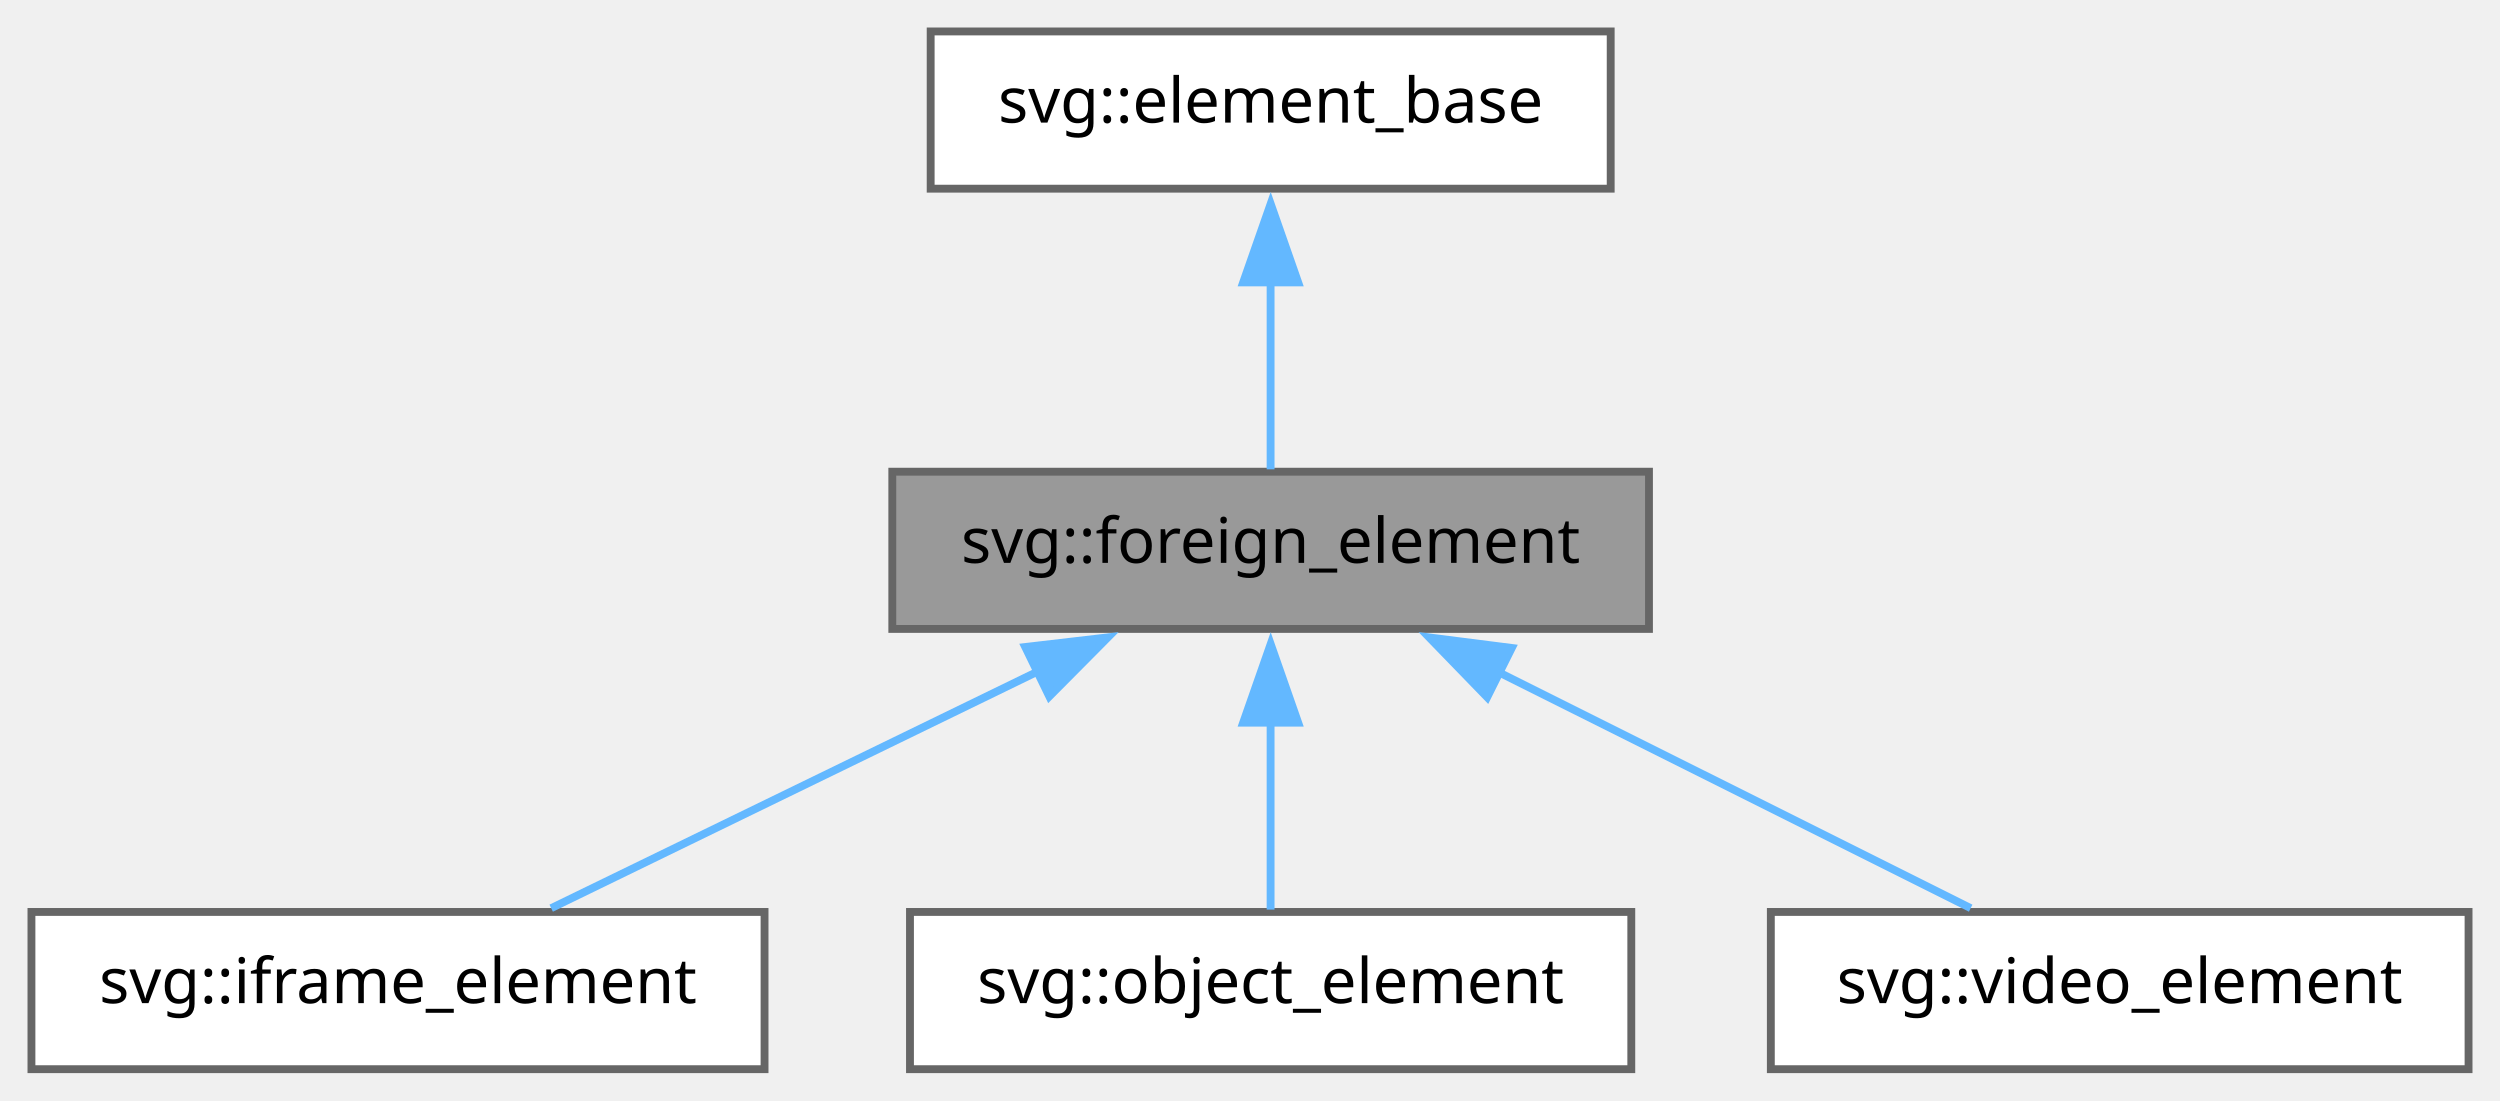
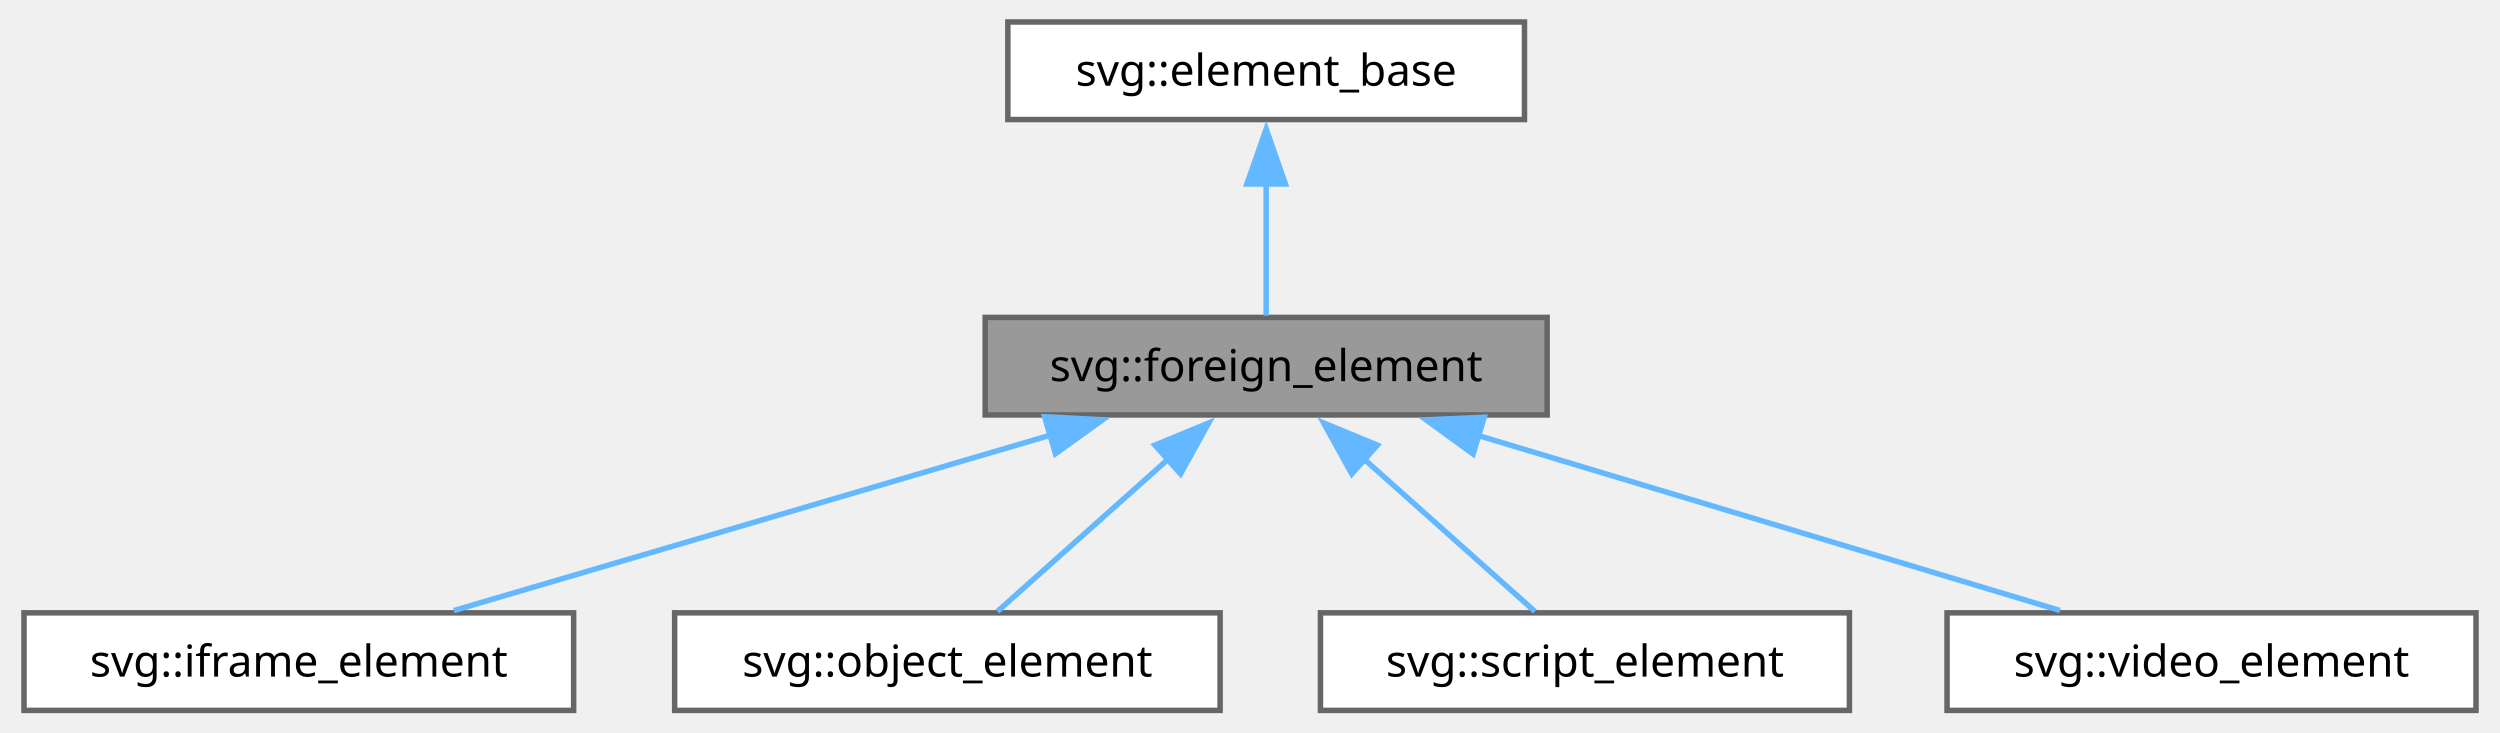
- <svg xmlns="http://www.w3.org/2000/svg" xmlns:xlink="http://www.w3.org/1999/xlink" width="318pt" height="140pt" viewBox="0.00 0.00 318.00 140.00">
-   <g id="graph0" class="graph" transform="scale(1 1) rotate(0) translate(4 136)">
+ <svg xmlns="http://www.w3.org/2000/svg" xmlns:xlink="http://www.w3.org/1999/xlink" width="454pt" height="133pt" viewBox="0.00 0.00 454.12 133.25">
+   <g id="graph0" class="graph" transform="scale(1 1) rotate(0) translate(4 129.25)">
    <g id="Node000001" class="node">
      <g id="a_Node000001">
        <a xlink:title=" ">
-           <polygon fill="#999999" stroke="#666666" points="205.75,-76 109.5,-76 109.5,-56 205.75,-56 205.75,-76" />
-           <text text-anchor="middle" x="157.62" y="-64.4" font-family="SourceSans" font-size="8.00">svg::foreign_element</text>
+           <polygon fill="#999999" stroke="#666666" points="277.12,-71.5 174.88,-71.5 174.88,-53.75 277.12,-53.75 277.12,-71.5" />
+           <text text-anchor="middle" x="226" y="-59.9" font-family="SourceSans" font-size="8.00">svg::foreign_element</text>
        </a>
      </g>
    </g>
    <g id="Node000003" class="node">
      <g id="a_Node000003">
        <a xlink:href="group__elements.html#structsvg_1_1iframe__element" target="_top" xlink:title="iframe HTML object embedded in SVG container. NB: HTML elements video/audio/iframe/canvas can be used...">
-           <polygon fill="white" stroke="#666666" points="93.25,-20 0,-20 0,0 93.25,0 93.25,-20" />
-           <text text-anchor="middle" x="46.62" y="-8.4" font-family="SourceSans" font-size="8.00">svg::iframe_element</text>
+           <polygon fill="white" stroke="#666666" points="100,-17.75 0,-17.75 0,0 100,0 100,-17.75" />
+           <text text-anchor="middle" x="50" y="-6.15" font-family="SourceSans" font-size="8.00">svg::iframe_element</text>
        </a>
      </g>
    </g>
    <g id="edge2_Node000001_Node000003" class="edge">
      <g id="a_edge2_Node000001_Node000003">
        <a xlink:title=" ">
-           <path fill="none" stroke="#63b8ff" d="M128.05,-50.61C108.43,-41.07 83.24,-28.81 66.11,-20.48" />
-           <polygon fill="#63b8ff" stroke="#63b8ff" points="126.41,-53.7 136.93,-54.93 129.47,-47.41 126.41,-53.7" />
+           <path fill="none" stroke="#63b8ff" d="M186.68,-50.06C153.75,-40.38 107.56,-26.8 78.21,-18.17" />
+           <polygon fill="#63b8ff" stroke="#63b8ff" points="185.69,-53.42 196.27,-52.88 187.66,-46.7 185.69,-53.42" />
        </a>
      </g>
    </g>
    <g id="Node000004" class="node">
      <g id="a_Node000004">
        <a xlink:href="group__elements.html#structsvg_1_1object__element" target="_top" xlink:title="HTML object embedded in SVG container. Unlike image_elements, object_elements are not locked down for...">
-           <polygon fill="white" stroke="#666666" points="203.5,-20 111.75,-20 111.75,0 203.5,0 203.5,-20" />
-           <text text-anchor="middle" x="157.62" y="-8.4" font-family="SourceSans" font-size="8.00">svg::object_element</text>
+           <polygon fill="white" stroke="#666666" points="217.62,-17.75 118.38,-17.75 118.38,0 217.62,0 217.62,-17.75" />
+           <text text-anchor="middle" x="168" y="-6.15" font-family="SourceSans" font-size="8.00">svg::object_element</text>
        </a>
      </g>
    </g>
    <g id="edge3_Node000001_Node000004" class="edge">
      <g id="a_edge3_Node000001_Node000004">
        <a xlink:title=" ">
-           <path fill="none" stroke="#63b8ff" d="M157.62,-44.13C157.62,-35.9 157.62,-26.85 157.62,-20.3" />
-           <polygon fill="#63b8ff" stroke="#63b8ff" points="154.13,-44.08 157.63,-54.08 161.13,-44.08 154.13,-44.08" />
+           <path fill="none" stroke="#63b8ff" d="M208.37,-45.89C198.05,-36.69 185.45,-25.45 177.1,-18" />
+           <polygon fill="#63b8ff" stroke="#63b8ff" points="205.76,-48.26 215.55,-52.3 210.42,-43.03 205.76,-48.26" />
        </a>
      </g>
    </g>
    <g id="Node000005" class="node">
      <g id="a_Node000005">
-         <a xlink:href="group__elements.html#structsvg_1_1video__element" target="_top" xlink:title="video HTML object embedded in SVG container. NB: HTML elements video/audio/iframe/canvas can be used ...">
-           <polygon fill="white" stroke="#666666" points="310,-20 221.25,-20 221.25,0 310,0 310,-20" />
-           <text text-anchor="middle" x="265.62" y="-8.4" font-family="SourceSans" font-size="8.00">svg::video_element</text>
+         <a xlink:href="group__elements.html#structsvg_1_1script__element" target="_top" xlink:title=" ">
+           <polygon fill="white" stroke="#666666" points="332.12,-17.75 235.88,-17.75 235.88,0 332.12,0 332.12,-17.75" />
+           <text text-anchor="middle" x="284" y="-6.15" font-family="SourceSans" font-size="8.00">svg::script_element</text>
        </a>
      </g>
    </g>
    <g id="edge4_Node000001_Node000005" class="edge">
      <g id="a_edge4_Node000001_Node000005">
        <a xlink:title=" ">
-           <path fill="none" stroke="#63b8ff" d="M186.66,-50.48C205.71,-40.96 230.07,-28.78 246.67,-20.48" />
-           <polygon fill="#63b8ff" stroke="#63b8ff" points="185.17,-47.31 177.79,-54.92 188.3,-53.58 185.17,-47.31" />
+           <path fill="none" stroke="#63b8ff" d="M243.63,-45.89C253.95,-36.69 266.55,-25.45 274.9,-18" />
+           <polygon fill="#63b8ff" stroke="#63b8ff" points="241.58,-43.03 236.45,-52.3 246.24,-48.26 241.58,-43.03" />
+         </a>
+       </g>
+     </g>
+     <g id="Node000006" class="node">
+       <g id="a_Node000006">
+         <a xlink:href="group__elements.html#structsvg_1_1video__element" target="_top" xlink:title="video HTML object embedded in SVG container. NB: HTML elements video/audio/iframe/canvas can be used ...">
+           <polygon fill="white" stroke="#666666" points="446.12,-17.75 349.88,-17.75 349.88,0 446.12,0 446.12,-17.75" />
+           <text text-anchor="middle" x="398" y="-6.15" font-family="SourceSans" font-size="8.00">svg::video_element</text>
+         </a>
+       </g>
+     </g>
+     <g id="edge5_Node000001_Node000006" class="edge">
+       <g id="a_edge5_Node000001_Node000006">
+         <a xlink:title=" ">
+           <path fill="none" stroke="#63b8ff" d="M264.43,-50.06C296.61,-40.38 341.75,-26.8 370.43,-18.17" />
+           <polygon fill="#63b8ff" stroke="#63b8ff" points="263.65,-46.64 255.08,-52.87 265.67,-53.34 263.65,-46.64" />
        </a>
      </g>
    </g>
    <g id="Node000002" class="node">
      <g id="a_Node000002">
        <a xlink:href="group__elements.html#structsvg_1_1element__base" target="_top" xlink:title="Abstract base class for all SVG Elements.">
-           <polygon fill="white" stroke="#666666" points="200.88,-132 114.38,-132 114.38,-112 200.88,-112 200.88,-132" />
-           <text text-anchor="middle" x="157.62" y="-120.4" font-family="SourceSans" font-size="8.00">svg::element_base</text>
+           <polygon fill="white" stroke="#666666" points="273,-125.25 179,-125.25 179,-107.5 273,-107.5 273,-125.25" />
+           <text text-anchor="middle" x="226" y="-113.65" font-family="SourceSans" font-size="8.00">svg::element_base</text>
        </a>
      </g>
    </g>
    <g id="edge1_Node000001_Node000002" class="edge">
      <g id="a_edge1_Node000001_Node000002">
        <a xlink:title=" ">
-           <path fill="none" stroke="#63b8ff" d="M157.62,-100.13C157.62,-91.9 157.62,-82.85 157.62,-76.3" />
-           <polygon fill="#63b8ff" stroke="#63b8ff" points="154.13,-100.08 157.63,-110.08 161.13,-100.08 154.13,-100.08" />
+           <path fill="none" stroke="#63b8ff" d="M226,-95.86C226,-87.54 226,-78.28 226,-71.82" />
+           <polygon fill="#63b8ff" stroke="#63b8ff" points="222.5,-95.78 226,-105.78 229.5,-95.78 222.5,-95.78" />
        </a>
      </g>
    </g>
  </g>
</svg>
